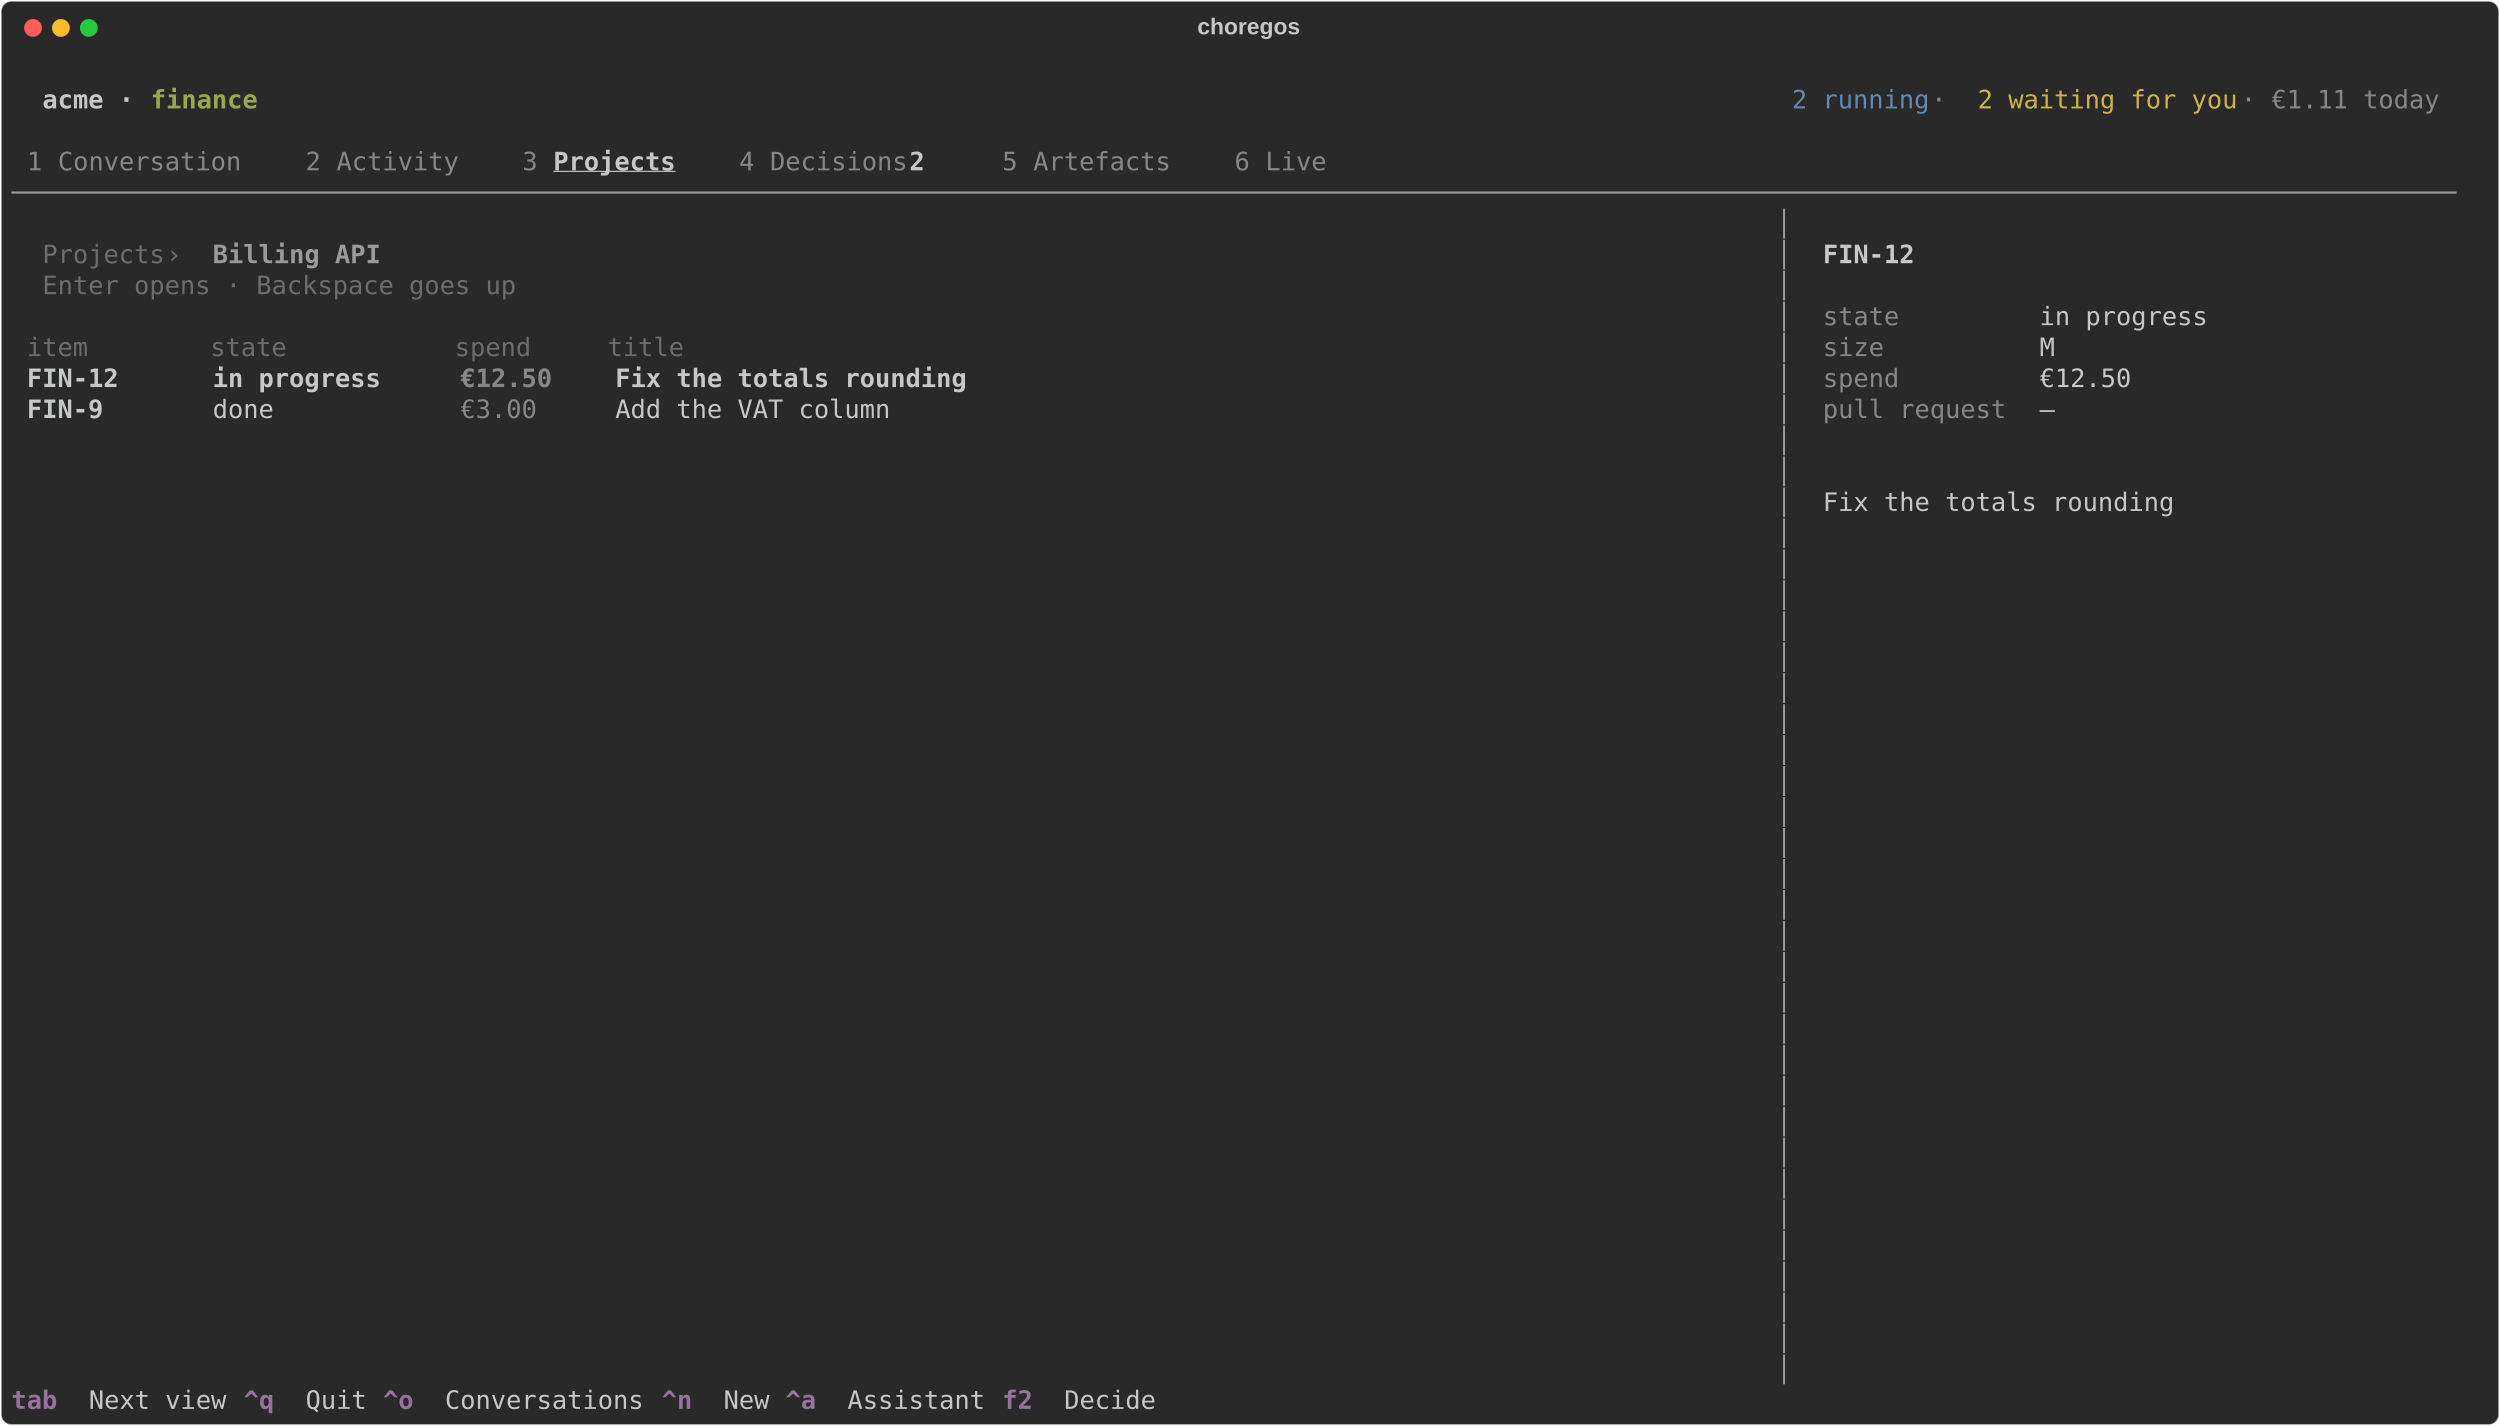
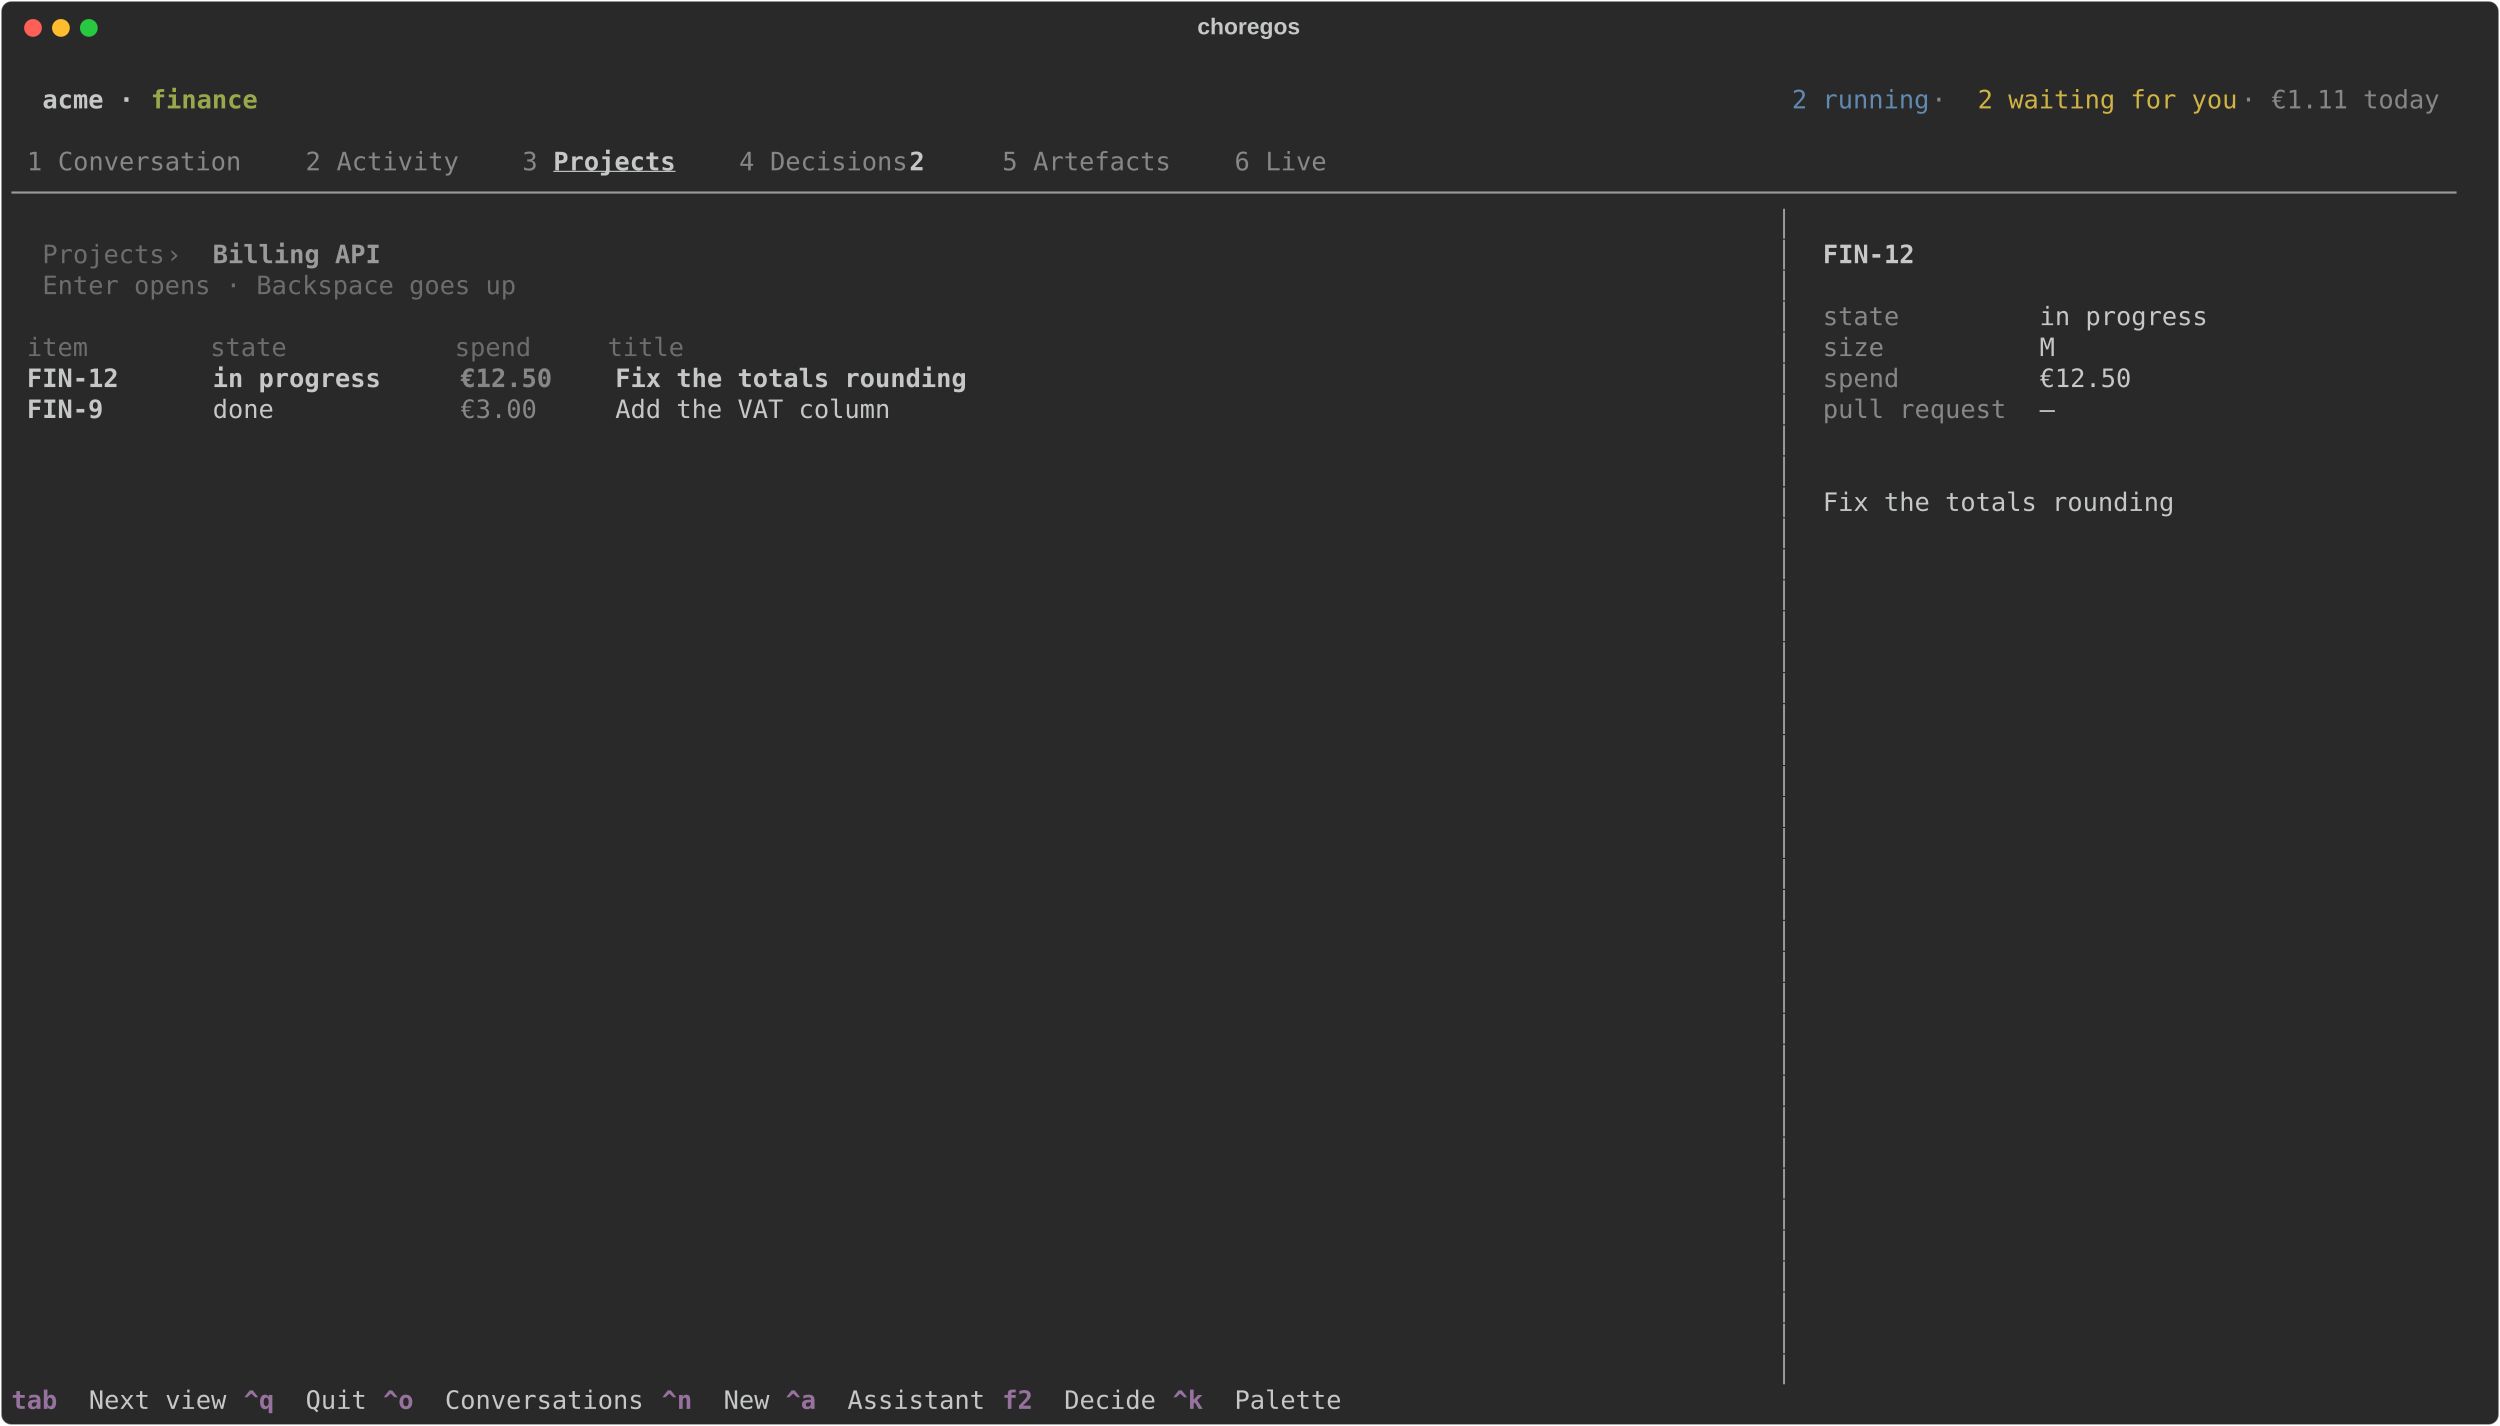
<svg xmlns="http://www.w3.org/2000/svg" class="rich-terminal" viewBox="0 0 1970 1123.6">
  <style>

    @font-face {
        font-family: "Fira Code";
        src: local("FiraCode-Regular"),
                url("https://cdnjs.cloudflare.com/ajax/libs/firacode/6.2.0/woff2/FiraCode-Regular.woff2") format("woff2"),
                url("https://cdnjs.cloudflare.com/ajax/libs/firacode/6.2.0/woff/FiraCode-Regular.woff") format("woff");
        font-style: normal;
        font-weight: 400;
    }
    @font-face {
        font-family: "Fira Code";
        src: local("FiraCode-Bold"),
                url("https://cdnjs.cloudflare.com/ajax/libs/firacode/6.2.0/woff2/FiraCode-Bold.woff2") format("woff2"),
                url("https://cdnjs.cloudflare.com/ajax/libs/firacode/6.2.0/woff/FiraCode-Bold.woff") format("woff");
        font-style: bold;
        font-weight: 700;
    }

-     .terminal-781880593-matrix {
+     .terminal-4246920460-matrix {
        font-family: Fira Code, monospace;
        font-size: 20px;
        line-height: 24.4px;
        font-variant-east-asian: full-width;
    }

-     .terminal-781880593-title {
+     .terminal-4246920460-title {
        font-size: 18px;
        font-weight: bold;
        font-family: arial;
    }

-     .terminal-781880593-r1 { fill: #c5c8c6 }
- .terminal-781880593-r2 { fill: #c5c8c6;font-weight: bold }
- .terminal-781880593-r3 { fill: #98a84b;font-weight: bold }
- .terminal-781880593-r4 { fill: #608ab1 }
- .terminal-781880593-r5 { fill: #868887 }
- .terminal-781880593-r6 { fill: #d0b344 }
- .terminal-781880593-r7 { fill: #c5c8c6;font-weight: bold;text-decoration: underline; }
- .terminal-781880593-r8 { fill: #9a9b99 }
- .terminal-781880593-r9 { fill: #6c6d6c }
- .terminal-781880593-r10 { fill: #9a9b99;font-weight: bold }
- .terminal-781880593-r11 { fill: #868887;font-weight: bold }
- .terminal-781880593-r12 { fill: #98729f;font-weight: bold }
+     .terminal-4246920460-r1 { fill: #c5c8c6 }
+ .terminal-4246920460-r2 { fill: #c5c8c6;font-weight: bold }
+ .terminal-4246920460-r3 { fill: #98a84b;font-weight: bold }
+ .terminal-4246920460-r4 { fill: #608ab1 }
+ .terminal-4246920460-r5 { fill: #868887 }
+ .terminal-4246920460-r6 { fill: #d0b344 }
+ .terminal-4246920460-r7 { fill: #c5c8c6;font-weight: bold;text-decoration: underline; }
+ .terminal-4246920460-r8 { fill: #9a9b99 }
+ .terminal-4246920460-r9 { fill: #6c6d6c }
+ .terminal-4246920460-r10 { fill: #9a9b99;font-weight: bold }
+ .terminal-4246920460-r11 { fill: #868887;font-weight: bold }
+ .terminal-4246920460-r12 { fill: #98729f;font-weight: bold }
    </style>
  <defs>
-     <clipPath id="terminal-781880593-clip-terminal">
+     <clipPath id="terminal-4246920460-clip-terminal">
      <rect x="0" y="0" width="1951.0" height="1072.6" />
    </clipPath>
-     <clipPath id="terminal-781880593-line-0">
+     <clipPath id="terminal-4246920460-line-0">
      <rect x="0" y="1.5" width="1952" height="24.65" />
    </clipPath>
-     <clipPath id="terminal-781880593-line-1">
+     <clipPath id="terminal-4246920460-line-1">
      <rect x="0" y="25.9" width="1952" height="24.65" />
    </clipPath>
-     <clipPath id="terminal-781880593-line-2">
+     <clipPath id="terminal-4246920460-line-2">
      <rect x="0" y="50.3" width="1952" height="24.65" />
    </clipPath>
-     <clipPath id="terminal-781880593-line-3">
+     <clipPath id="terminal-4246920460-line-3">
      <rect x="0" y="74.7" width="1952" height="24.65" />
    </clipPath>
-     <clipPath id="terminal-781880593-line-4">
+     <clipPath id="terminal-4246920460-line-4">
      <rect x="0" y="99.1" width="1952" height="24.65" />
    </clipPath>
-     <clipPath id="terminal-781880593-line-5">
+     <clipPath id="terminal-4246920460-line-5">
      <rect x="0" y="123.5" width="1952" height="24.65" />
    </clipPath>
-     <clipPath id="terminal-781880593-line-6">
+     <clipPath id="terminal-4246920460-line-6">
      <rect x="0" y="147.9" width="1952" height="24.65" />
    </clipPath>
-     <clipPath id="terminal-781880593-line-7">
+     <clipPath id="terminal-4246920460-line-7">
      <rect x="0" y="172.3" width="1952" height="24.65" />
    </clipPath>
-     <clipPath id="terminal-781880593-line-8">
+     <clipPath id="terminal-4246920460-line-8">
      <rect x="0" y="196.7" width="1952" height="24.65" />
    </clipPath>
-     <clipPath id="terminal-781880593-line-9">
+     <clipPath id="terminal-4246920460-line-9">
      <rect x="0" y="221.1" width="1952" height="24.65" />
    </clipPath>
-     <clipPath id="terminal-781880593-line-10">
+     <clipPath id="terminal-4246920460-line-10">
      <rect x="0" y="245.5" width="1952" height="24.65" />
    </clipPath>
-     <clipPath id="terminal-781880593-line-11">
+     <clipPath id="terminal-4246920460-line-11">
      <rect x="0" y="269.9" width="1952" height="24.65" />
    </clipPath>
-     <clipPath id="terminal-781880593-line-12">
+     <clipPath id="terminal-4246920460-line-12">
      <rect x="0" y="294.3" width="1952" height="24.65" />
    </clipPath>
-     <clipPath id="terminal-781880593-line-13">
+     <clipPath id="terminal-4246920460-line-13">
      <rect x="0" y="318.7" width="1952" height="24.65" />
    </clipPath>
-     <clipPath id="terminal-781880593-line-14">
+     <clipPath id="terminal-4246920460-line-14">
      <rect x="0" y="343.1" width="1952" height="24.65" />
    </clipPath>
-     <clipPath id="terminal-781880593-line-15">
+     <clipPath id="terminal-4246920460-line-15">
      <rect x="0" y="367.5" width="1952" height="24.65" />
    </clipPath>
-     <clipPath id="terminal-781880593-line-16">
+     <clipPath id="terminal-4246920460-line-16">
      <rect x="0" y="391.9" width="1952" height="24.65" />
    </clipPath>
-     <clipPath id="terminal-781880593-line-17">
+     <clipPath id="terminal-4246920460-line-17">
      <rect x="0" y="416.3" width="1952" height="24.65" />
    </clipPath>
-     <clipPath id="terminal-781880593-line-18">
+     <clipPath id="terminal-4246920460-line-18">
      <rect x="0" y="440.7" width="1952" height="24.65" />
    </clipPath>
-     <clipPath id="terminal-781880593-line-19">
+     <clipPath id="terminal-4246920460-line-19">
      <rect x="0" y="465.1" width="1952" height="24.65" />
    </clipPath>
-     <clipPath id="terminal-781880593-line-20">
+     <clipPath id="terminal-4246920460-line-20">
      <rect x="0" y="489.5" width="1952" height="24.65" />
    </clipPath>
-     <clipPath id="terminal-781880593-line-21">
+     <clipPath id="terminal-4246920460-line-21">
      <rect x="0" y="513.9" width="1952" height="24.65" />
    </clipPath>
-     <clipPath id="terminal-781880593-line-22">
+     <clipPath id="terminal-4246920460-line-22">
      <rect x="0" y="538.3" width="1952" height="24.65" />
    </clipPath>
-     <clipPath id="terminal-781880593-line-23">
+     <clipPath id="terminal-4246920460-line-23">
      <rect x="0" y="562.7" width="1952" height="24.65" />
    </clipPath>
-     <clipPath id="terminal-781880593-line-24">
+     <clipPath id="terminal-4246920460-line-24">
      <rect x="0" y="587.1" width="1952" height="24.65" />
    </clipPath>
-     <clipPath id="terminal-781880593-line-25">
+     <clipPath id="terminal-4246920460-line-25">
      <rect x="0" y="611.5" width="1952" height="24.65" />
    </clipPath>
-     <clipPath id="terminal-781880593-line-26">
+     <clipPath id="terminal-4246920460-line-26">
      <rect x="0" y="635.9" width="1952" height="24.65" />
    </clipPath>
-     <clipPath id="terminal-781880593-line-27">
+     <clipPath id="terminal-4246920460-line-27">
      <rect x="0" y="660.3" width="1952" height="24.65" />
    </clipPath>
-     <clipPath id="terminal-781880593-line-28">
+     <clipPath id="terminal-4246920460-line-28">
      <rect x="0" y="684.7" width="1952" height="24.65" />
    </clipPath>
-     <clipPath id="terminal-781880593-line-29">
+     <clipPath id="terminal-4246920460-line-29">
      <rect x="0" y="709.1" width="1952" height="24.65" />
    </clipPath>
-     <clipPath id="terminal-781880593-line-30">
+     <clipPath id="terminal-4246920460-line-30">
      <rect x="0" y="733.5" width="1952" height="24.65" />
    </clipPath>
-     <clipPath id="terminal-781880593-line-31">
+     <clipPath id="terminal-4246920460-line-31">
      <rect x="0" y="757.9" width="1952" height="24.65" />
    </clipPath>
-     <clipPath id="terminal-781880593-line-32">
+     <clipPath id="terminal-4246920460-line-32">
      <rect x="0" y="782.3" width="1952" height="24.65" />
    </clipPath>
-     <clipPath id="terminal-781880593-line-33">
+     <clipPath id="terminal-4246920460-line-33">
      <rect x="0" y="806.7" width="1952" height="24.65" />
    </clipPath>
-     <clipPath id="terminal-781880593-line-34">
+     <clipPath id="terminal-4246920460-line-34">
      <rect x="0" y="831.1" width="1952" height="24.65" />
    </clipPath>
-     <clipPath id="terminal-781880593-line-35">
+     <clipPath id="terminal-4246920460-line-35">
      <rect x="0" y="855.5" width="1952" height="24.65" />
    </clipPath>
-     <clipPath id="terminal-781880593-line-36">
+     <clipPath id="terminal-4246920460-line-36">
      <rect x="0" y="879.9" width="1952" height="24.65" />
    </clipPath>
-     <clipPath id="terminal-781880593-line-37">
+     <clipPath id="terminal-4246920460-line-37">
      <rect x="0" y="904.3" width="1952" height="24.65" />
    </clipPath>
-     <clipPath id="terminal-781880593-line-38">
+     <clipPath id="terminal-4246920460-line-38">
      <rect x="0" y="928.7" width="1952" height="24.65" />
    </clipPath>
-     <clipPath id="terminal-781880593-line-39">
+     <clipPath id="terminal-4246920460-line-39">
      <rect x="0" y="953.1" width="1952" height="24.65" />
    </clipPath>
-     <clipPath id="terminal-781880593-line-40">
+     <clipPath id="terminal-4246920460-line-40">
      <rect x="0" y="977.5" width="1952" height="24.65" />
    </clipPath>
-     <clipPath id="terminal-781880593-line-41">
+     <clipPath id="terminal-4246920460-line-41">
      <rect x="0" y="1001.9" width="1952" height="24.65" />
    </clipPath>
-     <clipPath id="terminal-781880593-line-42">
+     <clipPath id="terminal-4246920460-line-42">
      <rect x="0" y="1026.3" width="1952" height="24.65" />
    </clipPath>
  </defs>
  <rect fill="#292929" stroke="rgba(255,255,255,0.35)" stroke-width="1" x="1" y="1" width="1968" height="1121.6" rx="8" />
-   <text class="terminal-781880593-title" fill="#c5c8c6" text-anchor="middle" x="984" y="27">choregos</text>
+   <text class="terminal-4246920460-title" fill="#c5c8c6" text-anchor="middle" x="984" y="27">choregos</text>
  <g transform="translate(26,22)">
    <circle cx="0" cy="0" r="7" fill="#ff5f57" />
    <circle cx="22" cy="0" r="7" fill="#febc2e" />
    <circle cx="44" cy="0" r="7" fill="#28c840" />
  </g>
-   <g transform="translate(9, 41)" clip-path="url(#terminal-781880593-clip-terminal)">
-     <g class="terminal-781880593-matrix">
-       <text class="terminal-781880593-r1" x="1952" y="20" textLength="12.2" clip-path="url(#terminal-781880593-line-0)">
- </text>
-       <text class="terminal-781880593-r2" x="24.4" y="44.4" textLength="85.4" clip-path="url(#terminal-781880593-line-1)">acme · </text>
-       <text class="terminal-781880593-r3" x="109.8" y="44.4" textLength="85.4" clip-path="url(#terminal-781880593-line-1)">finance</text>
-       <text class="terminal-781880593-r4" x="1403" y="44.4" textLength="109.8" clip-path="url(#terminal-781880593-line-1)">2 running</text>
-       <text class="terminal-781880593-r5" x="1512.8" y="44.4" textLength="36.6" clip-path="url(#terminal-781880593-line-1)"> · </text>
-       <text class="terminal-781880593-r6" x="1549.4" y="44.4" textLength="207.4" clip-path="url(#terminal-781880593-line-1)">2 waiting for you</text>
-       <text class="terminal-781880593-r5" x="1756.8" y="44.4" textLength="170.8" clip-path="url(#terminal-781880593-line-1)"> · €1.11 today</text>
-       <text class="terminal-781880593-r1" x="1952" y="44.4" textLength="12.2" clip-path="url(#terminal-781880593-line-1)">
- </text>
-       <text class="terminal-781880593-r1" x="1952" y="68.8" textLength="12.2" clip-path="url(#terminal-781880593-line-2)">
- </text>
-       <text class="terminal-781880593-r5" x="12.2" y="93.2" textLength="24.4" clip-path="url(#terminal-781880593-line-3)">1 </text>
-       <text class="terminal-781880593-r5" x="36.6" y="93.2" textLength="146.4" clip-path="url(#terminal-781880593-line-3)">Conversation</text>
-       <text class="terminal-781880593-r5" x="231.8" y="93.2" textLength="24.4" clip-path="url(#terminal-781880593-line-3)">2 </text>
-       <text class="terminal-781880593-r5" x="256.2" y="93.2" textLength="97.6" clip-path="url(#terminal-781880593-line-3)">Activity</text>
-       <text class="terminal-781880593-r5" x="402.6" y="93.2" textLength="24.4" clip-path="url(#terminal-781880593-line-3)">3 </text>
-       <text class="terminal-781880593-r7" x="427" y="93.2" textLength="97.6" clip-path="url(#terminal-781880593-line-3)">Projects</text>
-       <text class="terminal-781880593-r5" x="573.4" y="93.2" textLength="24.4" clip-path="url(#terminal-781880593-line-3)">4 </text>
-       <text class="terminal-781880593-r5" x="597.8" y="93.2" textLength="109.8" clip-path="url(#terminal-781880593-line-3)">Decisions</text>
-       <text class="terminal-781880593-r2" x="707.6" y="93.2" textLength="24.4" clip-path="url(#terminal-781880593-line-3)"> 2</text>
-       <text class="terminal-781880593-r5" x="780.8" y="93.2" textLength="24.4" clip-path="url(#terminal-781880593-line-3)">5 </text>
-       <text class="terminal-781880593-r5" x="805.2" y="93.2" textLength="109.8" clip-path="url(#terminal-781880593-line-3)">Artefacts</text>
-       <text class="terminal-781880593-r5" x="963.8" y="93.2" textLength="24.4" clip-path="url(#terminal-781880593-line-3)">6 </text>
-       <text class="terminal-781880593-r5" x="988.2" y="93.2" textLength="48.8" clip-path="url(#terminal-781880593-line-3)">Live</text>
-       <text class="terminal-781880593-r1" x="1952" y="93.2" textLength="12.2" clip-path="url(#terminal-781880593-line-3)">
- </text>
-       <text class="terminal-781880593-r8" x="0" y="117.6" textLength="1952" clip-path="url(#terminal-781880593-line-4)">────────────────────────────────────────────────────────────────────────────────────────────────────────────────────────────────────────────────────────────────</text>
-       <text class="terminal-781880593-r1" x="1952" y="117.6" textLength="12.2" clip-path="url(#terminal-781880593-line-4)">
- </text>
-       <text class="terminal-781880593-r8" x="1390.8" y="142" textLength="12.2" clip-path="url(#terminal-781880593-line-5)">│</text>
-       <text class="terminal-781880593-r1" x="1952" y="142" textLength="12.2" clip-path="url(#terminal-781880593-line-5)">
- </text>
-       <text class="terminal-781880593-r9" x="24.4" y="166.4" textLength="97.6" clip-path="url(#terminal-781880593-line-6)">Projects</text>
-       <text class="terminal-781880593-r9" x="122" y="166.4" textLength="36.6" clip-path="url(#terminal-781880593-line-6)"> › </text>
-       <text class="terminal-781880593-r10" x="158.6" y="166.4" textLength="134.2" clip-path="url(#terminal-781880593-line-6)">Billing API</text>
-       <text class="terminal-781880593-r8" x="1390.8" y="166.4" textLength="12.2" clip-path="url(#terminal-781880593-line-6)">│</text>
-       <text class="terminal-781880593-r2" x="1427.4" y="166.4" textLength="73.2" clip-path="url(#terminal-781880593-line-6)">FIN-12</text>
-       <text class="terminal-781880593-r1" x="1952" y="166.4" textLength="12.2" clip-path="url(#terminal-781880593-line-6)">
- </text>
-       <text class="terminal-781880593-r9" x="24.4" y="190.8" textLength="378.2" clip-path="url(#terminal-781880593-line-7)">Enter opens · Backspace goes up</text>
-       <text class="terminal-781880593-r8" x="1390.8" y="190.8" textLength="12.2" clip-path="url(#terminal-781880593-line-7)">│</text>
-       <text class="terminal-781880593-r1" x="1952" y="190.8" textLength="12.2" clip-path="url(#terminal-781880593-line-7)">
- </text>
-       <text class="terminal-781880593-r8" x="1390.8" y="215.2" textLength="12.2" clip-path="url(#terminal-781880593-line-8)">│</text>
-       <text class="terminal-781880593-r5" x="1427.4" y="215.2" textLength="170.8" clip-path="url(#terminal-781880593-line-8)">state         </text>
-       <text class="terminal-781880593-r1" x="1598.2" y="215.2" textLength="134.2" clip-path="url(#terminal-781880593-line-8)">in progress</text>
-       <text class="terminal-781880593-r1" x="1952" y="215.2" textLength="12.2" clip-path="url(#terminal-781880593-line-8)">
- </text>
-       <text class="terminal-781880593-r9" x="12.2" y="239.6" textLength="524.6" clip-path="url(#terminal-781880593-line-9)">item        state           spend     title</text>
-       <text class="terminal-781880593-r8" x="1390.8" y="239.6" textLength="12.2" clip-path="url(#terminal-781880593-line-9)">│</text>
-       <text class="terminal-781880593-r5" x="1427.4" y="239.6" textLength="170.8" clip-path="url(#terminal-781880593-line-9)">size          </text>
-       <text class="terminal-781880593-r1" x="1598.2" y="239.6" textLength="134.2" clip-path="url(#terminal-781880593-line-9)">M          </text>
-       <text class="terminal-781880593-r1" x="1952" y="239.6" textLength="12.2" clip-path="url(#terminal-781880593-line-9)">
- </text>
-       <text class="terminal-781880593-r2" x="12.2" y="264" textLength="146.4" clip-path="url(#terminal-781880593-line-10)">FIN-12      </text>
-       <text class="terminal-781880593-r2" x="158.6" y="264" textLength="195.2" clip-path="url(#terminal-781880593-line-10)">in progress     </text>
-       <text class="terminal-781880593-r11" x="353.8" y="264" textLength="122" clip-path="url(#terminal-781880593-line-10)">€12.50    </text>
-       <text class="terminal-781880593-r2" x="475.8" y="264" textLength="280.6" clip-path="url(#terminal-781880593-line-10)">Fix the totals rounding</text>
-       <text class="terminal-781880593-r8" x="1390.8" y="264" textLength="12.2" clip-path="url(#terminal-781880593-line-10)">│</text>
-       <text class="terminal-781880593-r5" x="1427.4" y="264" textLength="170.8" clip-path="url(#terminal-781880593-line-10)">spend         </text>
-       <text class="terminal-781880593-r1" x="1598.2" y="264" textLength="134.2" clip-path="url(#terminal-781880593-line-10)">€12.50     </text>
-       <text class="terminal-781880593-r1" x="1952" y="264" textLength="12.2" clip-path="url(#terminal-781880593-line-10)">
- </text>
-       <text class="terminal-781880593-r2" x="12.2" y="288.4" textLength="146.4" clip-path="url(#terminal-781880593-line-11)">FIN-9       </text>
-       <text class="terminal-781880593-r1" x="158.6" y="288.4" textLength="195.2" clip-path="url(#terminal-781880593-line-11)">done            </text>
-       <text class="terminal-781880593-r5" x="353.8" y="288.4" textLength="122" clip-path="url(#terminal-781880593-line-11)">€3.00     </text>
-       <text class="terminal-781880593-r1" x="475.8" y="288.4" textLength="219.6" clip-path="url(#terminal-781880593-line-11)">Add the VAT column</text>
-       <text class="terminal-781880593-r8" x="1390.8" y="288.4" textLength="12.2" clip-path="url(#terminal-781880593-line-11)">│</text>
-       <text class="terminal-781880593-r5" x="1427.4" y="288.4" textLength="170.8" clip-path="url(#terminal-781880593-line-11)">pull request  </text>
-       <text class="terminal-781880593-r1" x="1598.2" y="288.4" textLength="134.2" clip-path="url(#terminal-781880593-line-11)">—          </text>
-       <text class="terminal-781880593-r1" x="1952" y="288.4" textLength="12.2" clip-path="url(#terminal-781880593-line-11)">
- </text>
-       <text class="terminal-781880593-r8" x="1390.8" y="312.8" textLength="12.2" clip-path="url(#terminal-781880593-line-12)">│</text>
-       <text class="terminal-781880593-r1" x="1952" y="312.8" textLength="12.2" clip-path="url(#terminal-781880593-line-12)">
- </text>
-       <text class="terminal-781880593-r8" x="1390.8" y="337.2" textLength="12.2" clip-path="url(#terminal-781880593-line-13)">│</text>
-       <text class="terminal-781880593-r1" x="1952" y="337.2" textLength="12.2" clip-path="url(#terminal-781880593-line-13)">
- </text>
-       <text class="terminal-781880593-r8" x="1390.8" y="361.6" textLength="12.2" clip-path="url(#terminal-781880593-line-14)">│</text>
-       <text class="terminal-781880593-r1" x="1427.4" y="361.6" textLength="280.6" clip-path="url(#terminal-781880593-line-14)">Fix the totals rounding</text>
-       <text class="terminal-781880593-r1" x="1952" y="361.6" textLength="12.2" clip-path="url(#terminal-781880593-line-14)">
- </text>
-       <text class="terminal-781880593-r8" x="1390.8" y="386" textLength="12.2" clip-path="url(#terminal-781880593-line-15)">│</text>
-       <text class="terminal-781880593-r1" x="1952" y="386" textLength="12.2" clip-path="url(#terminal-781880593-line-15)">
- </text>
-       <text class="terminal-781880593-r8" x="1390.8" y="410.4" textLength="12.2" clip-path="url(#terminal-781880593-line-16)">│</text>
-       <text class="terminal-781880593-r1" x="1952" y="410.4" textLength="12.2" clip-path="url(#terminal-781880593-line-16)">
- </text>
-       <text class="terminal-781880593-r8" x="1390.8" y="434.8" textLength="12.2" clip-path="url(#terminal-781880593-line-17)">│</text>
-       <text class="terminal-781880593-r1" x="1952" y="434.8" textLength="12.2" clip-path="url(#terminal-781880593-line-17)">
- </text>
-       <text class="terminal-781880593-r8" x="1390.8" y="459.2" textLength="12.2" clip-path="url(#terminal-781880593-line-18)">│</text>
-       <text class="terminal-781880593-r1" x="1952" y="459.2" textLength="12.2" clip-path="url(#terminal-781880593-line-18)">
- </text>
-       <text class="terminal-781880593-r8" x="1390.8" y="483.6" textLength="12.2" clip-path="url(#terminal-781880593-line-19)">│</text>
-       <text class="terminal-781880593-r1" x="1952" y="483.6" textLength="12.2" clip-path="url(#terminal-781880593-line-19)">
- </text>
-       <text class="terminal-781880593-r8" x="1390.8" y="508" textLength="12.2" clip-path="url(#terminal-781880593-line-20)">│</text>
-       <text class="terminal-781880593-r1" x="1952" y="508" textLength="12.2" clip-path="url(#terminal-781880593-line-20)">
- </text>
-       <text class="terminal-781880593-r8" x="1390.8" y="532.4" textLength="12.2" clip-path="url(#terminal-781880593-line-21)">│</text>
-       <text class="terminal-781880593-r1" x="1952" y="532.4" textLength="12.2" clip-path="url(#terminal-781880593-line-21)">
- </text>
-       <text class="terminal-781880593-r8" x="1390.8" y="556.8" textLength="12.2" clip-path="url(#terminal-781880593-line-22)">│</text>
-       <text class="terminal-781880593-r1" x="1952" y="556.8" textLength="12.2" clip-path="url(#terminal-781880593-line-22)">
- </text>
-       <text class="terminal-781880593-r8" x="1390.8" y="581.2" textLength="12.2" clip-path="url(#terminal-781880593-line-23)">│</text>
-       <text class="terminal-781880593-r1" x="1952" y="581.2" textLength="12.2" clip-path="url(#terminal-781880593-line-23)">
- </text>
-       <text class="terminal-781880593-r8" x="1390.8" y="605.6" textLength="12.2" clip-path="url(#terminal-781880593-line-24)">│</text>
-       <text class="terminal-781880593-r1" x="1952" y="605.6" textLength="12.2" clip-path="url(#terminal-781880593-line-24)">
- </text>
-       <text class="terminal-781880593-r8" x="1390.8" y="630" textLength="12.2" clip-path="url(#terminal-781880593-line-25)">│</text>
-       <text class="terminal-781880593-r1" x="1952" y="630" textLength="12.2" clip-path="url(#terminal-781880593-line-25)">
- </text>
-       <text class="terminal-781880593-r8" x="1390.8" y="654.4" textLength="12.2" clip-path="url(#terminal-781880593-line-26)">│</text>
-       <text class="terminal-781880593-r1" x="1952" y="654.4" textLength="12.2" clip-path="url(#terminal-781880593-line-26)">
- </text>
-       <text class="terminal-781880593-r8" x="1390.8" y="678.8" textLength="12.2" clip-path="url(#terminal-781880593-line-27)">│</text>
-       <text class="terminal-781880593-r1" x="1952" y="678.8" textLength="12.2" clip-path="url(#terminal-781880593-line-27)">
- </text>
-       <text class="terminal-781880593-r8" x="1390.8" y="703.2" textLength="12.2" clip-path="url(#terminal-781880593-line-28)">│</text>
-       <text class="terminal-781880593-r1" x="1952" y="703.2" textLength="12.2" clip-path="url(#terminal-781880593-line-28)">
- </text>
-       <text class="terminal-781880593-r8" x="1390.8" y="727.6" textLength="12.2" clip-path="url(#terminal-781880593-line-29)">│</text>
-       <text class="terminal-781880593-r1" x="1952" y="727.6" textLength="12.2" clip-path="url(#terminal-781880593-line-29)">
- </text>
-       <text class="terminal-781880593-r8" x="1390.8" y="752" textLength="12.2" clip-path="url(#terminal-781880593-line-30)">│</text>
-       <text class="terminal-781880593-r1" x="1952" y="752" textLength="12.2" clip-path="url(#terminal-781880593-line-30)">
- </text>
-       <text class="terminal-781880593-r8" x="1390.8" y="776.4" textLength="12.2" clip-path="url(#terminal-781880593-line-31)">│</text>
-       <text class="terminal-781880593-r1" x="1952" y="776.4" textLength="12.2" clip-path="url(#terminal-781880593-line-31)">
- </text>
-       <text class="terminal-781880593-r8" x="1390.8" y="800.8" textLength="12.2" clip-path="url(#terminal-781880593-line-32)">│</text>
-       <text class="terminal-781880593-r1" x="1952" y="800.8" textLength="12.2" clip-path="url(#terminal-781880593-line-32)">
- </text>
-       <text class="terminal-781880593-r8" x="1390.8" y="825.2" textLength="12.2" clip-path="url(#terminal-781880593-line-33)">│</text>
-       <text class="terminal-781880593-r1" x="1952" y="825.2" textLength="12.2" clip-path="url(#terminal-781880593-line-33)">
- </text>
-       <text class="terminal-781880593-r8" x="1390.8" y="849.6" textLength="12.2" clip-path="url(#terminal-781880593-line-34)">│</text>
-       <text class="terminal-781880593-r1" x="1952" y="849.6" textLength="12.2" clip-path="url(#terminal-781880593-line-34)">
- </text>
-       <text class="terminal-781880593-r8" x="1390.8" y="874" textLength="12.2" clip-path="url(#terminal-781880593-line-35)">│</text>
-       <text class="terminal-781880593-r1" x="1952" y="874" textLength="12.2" clip-path="url(#terminal-781880593-line-35)">
- </text>
-       <text class="terminal-781880593-r8" x="1390.8" y="898.4" textLength="12.2" clip-path="url(#terminal-781880593-line-36)">│</text>
-       <text class="terminal-781880593-r1" x="1952" y="898.4" textLength="12.2" clip-path="url(#terminal-781880593-line-36)">
- </text>
-       <text class="terminal-781880593-r8" x="1390.8" y="922.8" textLength="12.2" clip-path="url(#terminal-781880593-line-37)">│</text>
-       <text class="terminal-781880593-r1" x="1952" y="922.8" textLength="12.2" clip-path="url(#terminal-781880593-line-37)">
- </text>
-       <text class="terminal-781880593-r8" x="1390.8" y="947.2" textLength="12.2" clip-path="url(#terminal-781880593-line-38)">│</text>
-       <text class="terminal-781880593-r1" x="1952" y="947.2" textLength="12.2" clip-path="url(#terminal-781880593-line-38)">
- </text>
-       <text class="terminal-781880593-r8" x="1390.8" y="971.6" textLength="12.2" clip-path="url(#terminal-781880593-line-39)">│</text>
-       <text class="terminal-781880593-r1" x="1952" y="971.6" textLength="12.2" clip-path="url(#terminal-781880593-line-39)">
- </text>
-       <text class="terminal-781880593-r8" x="1390.8" y="996" textLength="12.2" clip-path="url(#terminal-781880593-line-40)">│</text>
-       <text class="terminal-781880593-r1" x="1952" y="996" textLength="12.2" clip-path="url(#terminal-781880593-line-40)">
- </text>
-       <text class="terminal-781880593-r8" x="1390.8" y="1020.4" textLength="12.2" clip-path="url(#terminal-781880593-line-41)">│</text>
-       <text class="terminal-781880593-r1" x="1952" y="1020.4" textLength="12.2" clip-path="url(#terminal-781880593-line-41)">
- </text>
-       <text class="terminal-781880593-r8" x="1390.8" y="1044.8" textLength="12.2" clip-path="url(#terminal-781880593-line-42)">│</text>
-       <text class="terminal-781880593-r1" x="1952" y="1044.8" textLength="12.2" clip-path="url(#terminal-781880593-line-42)">
- </text>
-       <text class="terminal-781880593-r12" x="0" y="1069.2" textLength="61" clip-path="url(#terminal-781880593-line-43)"> tab </text>
-       <text class="terminal-781880593-r1" x="61" y="1069.2" textLength="122" clip-path="url(#terminal-781880593-line-43)">Next view </text>
-       <text class="terminal-781880593-r12" x="183" y="1069.2" textLength="48.8" clip-path="url(#terminal-781880593-line-43)"> ^q </text>
-       <text class="terminal-781880593-r1" x="231.8" y="1069.2" textLength="61" clip-path="url(#terminal-781880593-line-43)">Quit </text>
-       <text class="terminal-781880593-r12" x="292.8" y="1069.2" textLength="48.8" clip-path="url(#terminal-781880593-line-43)"> ^o </text>
-       <text class="terminal-781880593-r1" x="341.6" y="1069.2" textLength="170.8" clip-path="url(#terminal-781880593-line-43)">Conversations </text>
-       <text class="terminal-781880593-r12" x="512.4" y="1069.2" textLength="48.8" clip-path="url(#terminal-781880593-line-43)"> ^n </text>
-       <text class="terminal-781880593-r1" x="561.2" y="1069.2" textLength="48.8" clip-path="url(#terminal-781880593-line-43)">New </text>
-       <text class="terminal-781880593-r12" x="610" y="1069.2" textLength="48.8" clip-path="url(#terminal-781880593-line-43)"> ^a </text>
-       <text class="terminal-781880593-r1" x="658.8" y="1069.2" textLength="122" clip-path="url(#terminal-781880593-line-43)">Assistant </text>
-       <text class="terminal-781880593-r12" x="780.8" y="1069.2" textLength="48.8" clip-path="url(#terminal-781880593-line-43)"> f2 </text>
-       <text class="terminal-781880593-r1" x="829.6" y="1069.2" textLength="85.4" clip-path="url(#terminal-781880593-line-43)">Decide </text>
+   <g transform="translate(9, 41)" clip-path="url(#terminal-4246920460-clip-terminal)">
+     <g class="terminal-4246920460-matrix">
+       <text class="terminal-4246920460-r1" x="1952" y="20" textLength="12.2" clip-path="url(#terminal-4246920460-line-0)">
+ </text>
+       <text class="terminal-4246920460-r2" x="24.4" y="44.4" textLength="85.4" clip-path="url(#terminal-4246920460-line-1)">acme · </text>
+       <text class="terminal-4246920460-r3" x="109.8" y="44.4" textLength="85.4" clip-path="url(#terminal-4246920460-line-1)">finance</text>
+       <text class="terminal-4246920460-r4" x="1403" y="44.4" textLength="109.8" clip-path="url(#terminal-4246920460-line-1)">2 running</text>
+       <text class="terminal-4246920460-r5" x="1512.8" y="44.4" textLength="36.6" clip-path="url(#terminal-4246920460-line-1)"> · </text>
+       <text class="terminal-4246920460-r6" x="1549.4" y="44.4" textLength="207.4" clip-path="url(#terminal-4246920460-line-1)">2 waiting for you</text>
+       <text class="terminal-4246920460-r5" x="1756.8" y="44.4" textLength="170.8" clip-path="url(#terminal-4246920460-line-1)"> · €1.11 today</text>
+       <text class="terminal-4246920460-r1" x="1952" y="44.4" textLength="12.2" clip-path="url(#terminal-4246920460-line-1)">
+ </text>
+       <text class="terminal-4246920460-r1" x="1952" y="68.8" textLength="12.2" clip-path="url(#terminal-4246920460-line-2)">
+ </text>
+       <text class="terminal-4246920460-r5" x="12.2" y="93.2" textLength="24.4" clip-path="url(#terminal-4246920460-line-3)">1 </text>
+       <text class="terminal-4246920460-r5" x="36.6" y="93.2" textLength="146.4" clip-path="url(#terminal-4246920460-line-3)">Conversation</text>
+       <text class="terminal-4246920460-r5" x="231.8" y="93.2" textLength="24.4" clip-path="url(#terminal-4246920460-line-3)">2 </text>
+       <text class="terminal-4246920460-r5" x="256.2" y="93.2" textLength="97.6" clip-path="url(#terminal-4246920460-line-3)">Activity</text>
+       <text class="terminal-4246920460-r5" x="402.6" y="93.2" textLength="24.4" clip-path="url(#terminal-4246920460-line-3)">3 </text>
+       <text class="terminal-4246920460-r7" x="427" y="93.2" textLength="97.6" clip-path="url(#terminal-4246920460-line-3)">Projects</text>
+       <text class="terminal-4246920460-r5" x="573.4" y="93.2" textLength="24.4" clip-path="url(#terminal-4246920460-line-3)">4 </text>
+       <text class="terminal-4246920460-r5" x="597.8" y="93.2" textLength="109.8" clip-path="url(#terminal-4246920460-line-3)">Decisions</text>
+       <text class="terminal-4246920460-r2" x="707.6" y="93.2" textLength="24.4" clip-path="url(#terminal-4246920460-line-3)"> 2</text>
+       <text class="terminal-4246920460-r5" x="780.8" y="93.2" textLength="24.4" clip-path="url(#terminal-4246920460-line-3)">5 </text>
+       <text class="terminal-4246920460-r5" x="805.2" y="93.2" textLength="109.8" clip-path="url(#terminal-4246920460-line-3)">Artefacts</text>
+       <text class="terminal-4246920460-r5" x="963.8" y="93.2" textLength="24.4" clip-path="url(#terminal-4246920460-line-3)">6 </text>
+       <text class="terminal-4246920460-r5" x="988.2" y="93.2" textLength="48.8" clip-path="url(#terminal-4246920460-line-3)">Live</text>
+       <text class="terminal-4246920460-r1" x="1952" y="93.2" textLength="12.2" clip-path="url(#terminal-4246920460-line-3)">
+ </text>
+       <text class="terminal-4246920460-r8" x="0" y="117.6" textLength="1952" clip-path="url(#terminal-4246920460-line-4)">────────────────────────────────────────────────────────────────────────────────────────────────────────────────────────────────────────────────────────────────</text>
+       <text class="terminal-4246920460-r1" x="1952" y="117.6" textLength="12.2" clip-path="url(#terminal-4246920460-line-4)">
+ </text>
+       <text class="terminal-4246920460-r8" x="1390.8" y="142" textLength="12.2" clip-path="url(#terminal-4246920460-line-5)">│</text>
+       <text class="terminal-4246920460-r1" x="1952" y="142" textLength="12.2" clip-path="url(#terminal-4246920460-line-5)">
+ </text>
+       <text class="terminal-4246920460-r9" x="24.4" y="166.4" textLength="97.6" clip-path="url(#terminal-4246920460-line-6)">Projects</text>
+       <text class="terminal-4246920460-r9" x="122" y="166.4" textLength="36.6" clip-path="url(#terminal-4246920460-line-6)"> › </text>
+       <text class="terminal-4246920460-r10" x="158.6" y="166.4" textLength="134.2" clip-path="url(#terminal-4246920460-line-6)">Billing API</text>
+       <text class="terminal-4246920460-r8" x="1390.8" y="166.4" textLength="12.2" clip-path="url(#terminal-4246920460-line-6)">│</text>
+       <text class="terminal-4246920460-r2" x="1427.4" y="166.4" textLength="73.2" clip-path="url(#terminal-4246920460-line-6)">FIN-12</text>
+       <text class="terminal-4246920460-r1" x="1952" y="166.4" textLength="12.2" clip-path="url(#terminal-4246920460-line-6)">
+ </text>
+       <text class="terminal-4246920460-r9" x="24.4" y="190.8" textLength="378.2" clip-path="url(#terminal-4246920460-line-7)">Enter opens · Backspace goes up</text>
+       <text class="terminal-4246920460-r8" x="1390.8" y="190.8" textLength="12.2" clip-path="url(#terminal-4246920460-line-7)">│</text>
+       <text class="terminal-4246920460-r1" x="1952" y="190.8" textLength="12.2" clip-path="url(#terminal-4246920460-line-7)">
+ </text>
+       <text class="terminal-4246920460-r8" x="1390.8" y="215.2" textLength="12.2" clip-path="url(#terminal-4246920460-line-8)">│</text>
+       <text class="terminal-4246920460-r5" x="1427.4" y="215.2" textLength="170.8" clip-path="url(#terminal-4246920460-line-8)">state         </text>
+       <text class="terminal-4246920460-r1" x="1598.2" y="215.2" textLength="134.2" clip-path="url(#terminal-4246920460-line-8)">in progress</text>
+       <text class="terminal-4246920460-r1" x="1952" y="215.2" textLength="12.2" clip-path="url(#terminal-4246920460-line-8)">
+ </text>
+       <text class="terminal-4246920460-r9" x="12.2" y="239.6" textLength="524.6" clip-path="url(#terminal-4246920460-line-9)">item        state           spend     title</text>
+       <text class="terminal-4246920460-r8" x="1390.8" y="239.6" textLength="12.2" clip-path="url(#terminal-4246920460-line-9)">│</text>
+       <text class="terminal-4246920460-r5" x="1427.4" y="239.6" textLength="170.8" clip-path="url(#terminal-4246920460-line-9)">size          </text>
+       <text class="terminal-4246920460-r1" x="1598.2" y="239.6" textLength="134.2" clip-path="url(#terminal-4246920460-line-9)">M          </text>
+       <text class="terminal-4246920460-r1" x="1952" y="239.6" textLength="12.2" clip-path="url(#terminal-4246920460-line-9)">
+ </text>
+       <text class="terminal-4246920460-r2" x="12.2" y="264" textLength="146.4" clip-path="url(#terminal-4246920460-line-10)">FIN-12      </text>
+       <text class="terminal-4246920460-r2" x="158.6" y="264" textLength="195.2" clip-path="url(#terminal-4246920460-line-10)">in progress     </text>
+       <text class="terminal-4246920460-r11" x="353.8" y="264" textLength="122" clip-path="url(#terminal-4246920460-line-10)">€12.50    </text>
+       <text class="terminal-4246920460-r2" x="475.8" y="264" textLength="280.6" clip-path="url(#terminal-4246920460-line-10)">Fix the totals rounding</text>
+       <text class="terminal-4246920460-r8" x="1390.8" y="264" textLength="12.2" clip-path="url(#terminal-4246920460-line-10)">│</text>
+       <text class="terminal-4246920460-r5" x="1427.4" y="264" textLength="170.8" clip-path="url(#terminal-4246920460-line-10)">spend         </text>
+       <text class="terminal-4246920460-r1" x="1598.2" y="264" textLength="134.2" clip-path="url(#terminal-4246920460-line-10)">€12.50     </text>
+       <text class="terminal-4246920460-r1" x="1952" y="264" textLength="12.2" clip-path="url(#terminal-4246920460-line-10)">
+ </text>
+       <text class="terminal-4246920460-r2" x="12.2" y="288.4" textLength="146.4" clip-path="url(#terminal-4246920460-line-11)">FIN-9       </text>
+       <text class="terminal-4246920460-r1" x="158.6" y="288.4" textLength="195.2" clip-path="url(#terminal-4246920460-line-11)">done            </text>
+       <text class="terminal-4246920460-r5" x="353.8" y="288.4" textLength="122" clip-path="url(#terminal-4246920460-line-11)">€3.00     </text>
+       <text class="terminal-4246920460-r1" x="475.8" y="288.4" textLength="219.6" clip-path="url(#terminal-4246920460-line-11)">Add the VAT column</text>
+       <text class="terminal-4246920460-r8" x="1390.8" y="288.4" textLength="12.2" clip-path="url(#terminal-4246920460-line-11)">│</text>
+       <text class="terminal-4246920460-r5" x="1427.4" y="288.4" textLength="170.8" clip-path="url(#terminal-4246920460-line-11)">pull request  </text>
+       <text class="terminal-4246920460-r1" x="1598.2" y="288.4" textLength="134.2" clip-path="url(#terminal-4246920460-line-11)">—          </text>
+       <text class="terminal-4246920460-r1" x="1952" y="288.4" textLength="12.2" clip-path="url(#terminal-4246920460-line-11)">
+ </text>
+       <text class="terminal-4246920460-r8" x="1390.8" y="312.8" textLength="12.2" clip-path="url(#terminal-4246920460-line-12)">│</text>
+       <text class="terminal-4246920460-r1" x="1952" y="312.8" textLength="12.2" clip-path="url(#terminal-4246920460-line-12)">
+ </text>
+       <text class="terminal-4246920460-r8" x="1390.8" y="337.2" textLength="12.2" clip-path="url(#terminal-4246920460-line-13)">│</text>
+       <text class="terminal-4246920460-r1" x="1952" y="337.2" textLength="12.2" clip-path="url(#terminal-4246920460-line-13)">
+ </text>
+       <text class="terminal-4246920460-r8" x="1390.8" y="361.6" textLength="12.2" clip-path="url(#terminal-4246920460-line-14)">│</text>
+       <text class="terminal-4246920460-r1" x="1427.4" y="361.6" textLength="280.6" clip-path="url(#terminal-4246920460-line-14)">Fix the totals rounding</text>
+       <text class="terminal-4246920460-r1" x="1952" y="361.6" textLength="12.2" clip-path="url(#terminal-4246920460-line-14)">
+ </text>
+       <text class="terminal-4246920460-r8" x="1390.8" y="386" textLength="12.2" clip-path="url(#terminal-4246920460-line-15)">│</text>
+       <text class="terminal-4246920460-r1" x="1952" y="386" textLength="12.2" clip-path="url(#terminal-4246920460-line-15)">
+ </text>
+       <text class="terminal-4246920460-r8" x="1390.8" y="410.4" textLength="12.2" clip-path="url(#terminal-4246920460-line-16)">│</text>
+       <text class="terminal-4246920460-r1" x="1952" y="410.4" textLength="12.2" clip-path="url(#terminal-4246920460-line-16)">
+ </text>
+       <text class="terminal-4246920460-r8" x="1390.8" y="434.8" textLength="12.2" clip-path="url(#terminal-4246920460-line-17)">│</text>
+       <text class="terminal-4246920460-r1" x="1952" y="434.8" textLength="12.2" clip-path="url(#terminal-4246920460-line-17)">
+ </text>
+       <text class="terminal-4246920460-r8" x="1390.8" y="459.2" textLength="12.2" clip-path="url(#terminal-4246920460-line-18)">│</text>
+       <text class="terminal-4246920460-r1" x="1952" y="459.2" textLength="12.2" clip-path="url(#terminal-4246920460-line-18)">
+ </text>
+       <text class="terminal-4246920460-r8" x="1390.8" y="483.6" textLength="12.2" clip-path="url(#terminal-4246920460-line-19)">│</text>
+       <text class="terminal-4246920460-r1" x="1952" y="483.6" textLength="12.2" clip-path="url(#terminal-4246920460-line-19)">
+ </text>
+       <text class="terminal-4246920460-r8" x="1390.8" y="508" textLength="12.2" clip-path="url(#terminal-4246920460-line-20)">│</text>
+       <text class="terminal-4246920460-r1" x="1952" y="508" textLength="12.2" clip-path="url(#terminal-4246920460-line-20)">
+ </text>
+       <text class="terminal-4246920460-r8" x="1390.8" y="532.4" textLength="12.2" clip-path="url(#terminal-4246920460-line-21)">│</text>
+       <text class="terminal-4246920460-r1" x="1952" y="532.4" textLength="12.2" clip-path="url(#terminal-4246920460-line-21)">
+ </text>
+       <text class="terminal-4246920460-r8" x="1390.8" y="556.8" textLength="12.2" clip-path="url(#terminal-4246920460-line-22)">│</text>
+       <text class="terminal-4246920460-r1" x="1952" y="556.8" textLength="12.2" clip-path="url(#terminal-4246920460-line-22)">
+ </text>
+       <text class="terminal-4246920460-r8" x="1390.8" y="581.2" textLength="12.2" clip-path="url(#terminal-4246920460-line-23)">│</text>
+       <text class="terminal-4246920460-r1" x="1952" y="581.2" textLength="12.2" clip-path="url(#terminal-4246920460-line-23)">
+ </text>
+       <text class="terminal-4246920460-r8" x="1390.8" y="605.6" textLength="12.2" clip-path="url(#terminal-4246920460-line-24)">│</text>
+       <text class="terminal-4246920460-r1" x="1952" y="605.6" textLength="12.2" clip-path="url(#terminal-4246920460-line-24)">
+ </text>
+       <text class="terminal-4246920460-r8" x="1390.8" y="630" textLength="12.2" clip-path="url(#terminal-4246920460-line-25)">│</text>
+       <text class="terminal-4246920460-r1" x="1952" y="630" textLength="12.2" clip-path="url(#terminal-4246920460-line-25)">
+ </text>
+       <text class="terminal-4246920460-r8" x="1390.8" y="654.4" textLength="12.2" clip-path="url(#terminal-4246920460-line-26)">│</text>
+       <text class="terminal-4246920460-r1" x="1952" y="654.4" textLength="12.2" clip-path="url(#terminal-4246920460-line-26)">
+ </text>
+       <text class="terminal-4246920460-r8" x="1390.8" y="678.8" textLength="12.2" clip-path="url(#terminal-4246920460-line-27)">│</text>
+       <text class="terminal-4246920460-r1" x="1952" y="678.8" textLength="12.2" clip-path="url(#terminal-4246920460-line-27)">
+ </text>
+       <text class="terminal-4246920460-r8" x="1390.8" y="703.2" textLength="12.2" clip-path="url(#terminal-4246920460-line-28)">│</text>
+       <text class="terminal-4246920460-r1" x="1952" y="703.2" textLength="12.2" clip-path="url(#terminal-4246920460-line-28)">
+ </text>
+       <text class="terminal-4246920460-r8" x="1390.8" y="727.6" textLength="12.2" clip-path="url(#terminal-4246920460-line-29)">│</text>
+       <text class="terminal-4246920460-r1" x="1952" y="727.6" textLength="12.2" clip-path="url(#terminal-4246920460-line-29)">
+ </text>
+       <text class="terminal-4246920460-r8" x="1390.8" y="752" textLength="12.2" clip-path="url(#terminal-4246920460-line-30)">│</text>
+       <text class="terminal-4246920460-r1" x="1952" y="752" textLength="12.2" clip-path="url(#terminal-4246920460-line-30)">
+ </text>
+       <text class="terminal-4246920460-r8" x="1390.8" y="776.4" textLength="12.2" clip-path="url(#terminal-4246920460-line-31)">│</text>
+       <text class="terminal-4246920460-r1" x="1952" y="776.4" textLength="12.2" clip-path="url(#terminal-4246920460-line-31)">
+ </text>
+       <text class="terminal-4246920460-r8" x="1390.8" y="800.8" textLength="12.2" clip-path="url(#terminal-4246920460-line-32)">│</text>
+       <text class="terminal-4246920460-r1" x="1952" y="800.8" textLength="12.2" clip-path="url(#terminal-4246920460-line-32)">
+ </text>
+       <text class="terminal-4246920460-r8" x="1390.8" y="825.2" textLength="12.2" clip-path="url(#terminal-4246920460-line-33)">│</text>
+       <text class="terminal-4246920460-r1" x="1952" y="825.2" textLength="12.2" clip-path="url(#terminal-4246920460-line-33)">
+ </text>
+       <text class="terminal-4246920460-r8" x="1390.8" y="849.6" textLength="12.2" clip-path="url(#terminal-4246920460-line-34)">│</text>
+       <text class="terminal-4246920460-r1" x="1952" y="849.6" textLength="12.2" clip-path="url(#terminal-4246920460-line-34)">
+ </text>
+       <text class="terminal-4246920460-r8" x="1390.8" y="874" textLength="12.2" clip-path="url(#terminal-4246920460-line-35)">│</text>
+       <text class="terminal-4246920460-r1" x="1952" y="874" textLength="12.2" clip-path="url(#terminal-4246920460-line-35)">
+ </text>
+       <text class="terminal-4246920460-r8" x="1390.8" y="898.4" textLength="12.2" clip-path="url(#terminal-4246920460-line-36)">│</text>
+       <text class="terminal-4246920460-r1" x="1952" y="898.4" textLength="12.2" clip-path="url(#terminal-4246920460-line-36)">
+ </text>
+       <text class="terminal-4246920460-r8" x="1390.8" y="922.8" textLength="12.2" clip-path="url(#terminal-4246920460-line-37)">│</text>
+       <text class="terminal-4246920460-r1" x="1952" y="922.8" textLength="12.2" clip-path="url(#terminal-4246920460-line-37)">
+ </text>
+       <text class="terminal-4246920460-r8" x="1390.8" y="947.2" textLength="12.2" clip-path="url(#terminal-4246920460-line-38)">│</text>
+       <text class="terminal-4246920460-r1" x="1952" y="947.2" textLength="12.2" clip-path="url(#terminal-4246920460-line-38)">
+ </text>
+       <text class="terminal-4246920460-r8" x="1390.8" y="971.6" textLength="12.2" clip-path="url(#terminal-4246920460-line-39)">│</text>
+       <text class="terminal-4246920460-r1" x="1952" y="971.6" textLength="12.2" clip-path="url(#terminal-4246920460-line-39)">
+ </text>
+       <text class="terminal-4246920460-r8" x="1390.8" y="996" textLength="12.2" clip-path="url(#terminal-4246920460-line-40)">│</text>
+       <text class="terminal-4246920460-r1" x="1952" y="996" textLength="12.2" clip-path="url(#terminal-4246920460-line-40)">
+ </text>
+       <text class="terminal-4246920460-r8" x="1390.8" y="1020.4" textLength="12.2" clip-path="url(#terminal-4246920460-line-41)">│</text>
+       <text class="terminal-4246920460-r1" x="1952" y="1020.4" textLength="12.2" clip-path="url(#terminal-4246920460-line-41)">
+ </text>
+       <text class="terminal-4246920460-r8" x="1390.8" y="1044.8" textLength="12.2" clip-path="url(#terminal-4246920460-line-42)">│</text>
+       <text class="terminal-4246920460-r1" x="1952" y="1044.8" textLength="12.2" clip-path="url(#terminal-4246920460-line-42)">
+ </text>
+       <text class="terminal-4246920460-r12" x="0" y="1069.2" textLength="61" clip-path="url(#terminal-4246920460-line-43)"> tab </text>
+       <text class="terminal-4246920460-r1" x="61" y="1069.2" textLength="122" clip-path="url(#terminal-4246920460-line-43)">Next view </text>
+       <text class="terminal-4246920460-r12" x="183" y="1069.2" textLength="48.8" clip-path="url(#terminal-4246920460-line-43)"> ^q </text>
+       <text class="terminal-4246920460-r1" x="231.8" y="1069.2" textLength="61" clip-path="url(#terminal-4246920460-line-43)">Quit </text>
+       <text class="terminal-4246920460-r12" x="292.8" y="1069.2" textLength="48.8" clip-path="url(#terminal-4246920460-line-43)"> ^o </text>
+       <text class="terminal-4246920460-r1" x="341.6" y="1069.2" textLength="170.8" clip-path="url(#terminal-4246920460-line-43)">Conversations </text>
+       <text class="terminal-4246920460-r12" x="512.4" y="1069.2" textLength="48.8" clip-path="url(#terminal-4246920460-line-43)"> ^n </text>
+       <text class="terminal-4246920460-r1" x="561.2" y="1069.2" textLength="48.8" clip-path="url(#terminal-4246920460-line-43)">New </text>
+       <text class="terminal-4246920460-r12" x="610" y="1069.2" textLength="48.8" clip-path="url(#terminal-4246920460-line-43)"> ^a </text>
+       <text class="terminal-4246920460-r1" x="658.8" y="1069.2" textLength="122" clip-path="url(#terminal-4246920460-line-43)">Assistant </text>
+       <text class="terminal-4246920460-r12" x="780.8" y="1069.2" textLength="48.8" clip-path="url(#terminal-4246920460-line-43)"> f2 </text>
+       <text class="terminal-4246920460-r1" x="829.6" y="1069.2" textLength="85.4" clip-path="url(#terminal-4246920460-line-43)">Decide </text>
+       <text class="terminal-4246920460-r12" x="915" y="1069.2" textLength="48.8" clip-path="url(#terminal-4246920460-line-43)"> ^k </text>
+       <text class="terminal-4246920460-r1" x="963.8" y="1069.2" textLength="97.6" clip-path="url(#terminal-4246920460-line-43)">Palette </text>
    </g>
  </g>
</svg>
